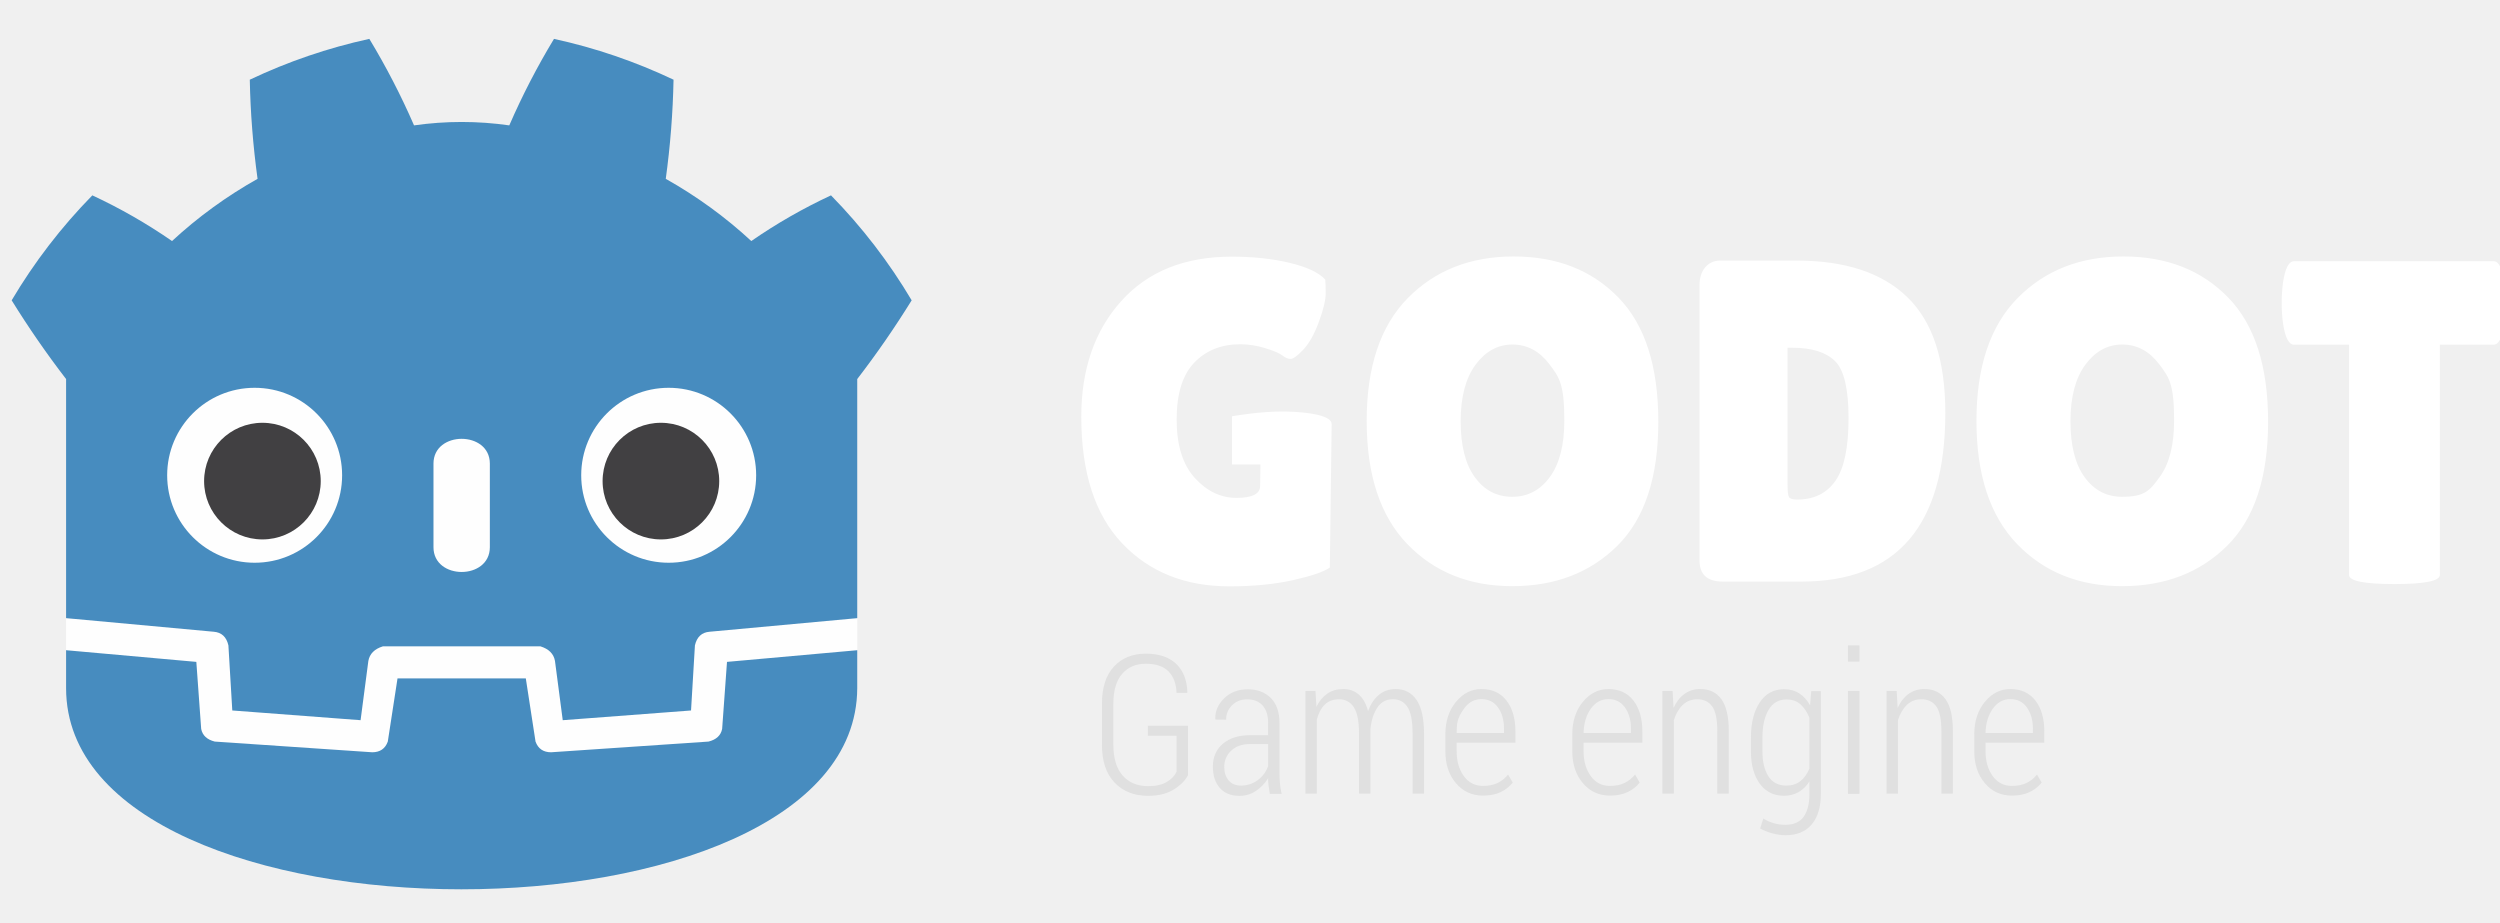
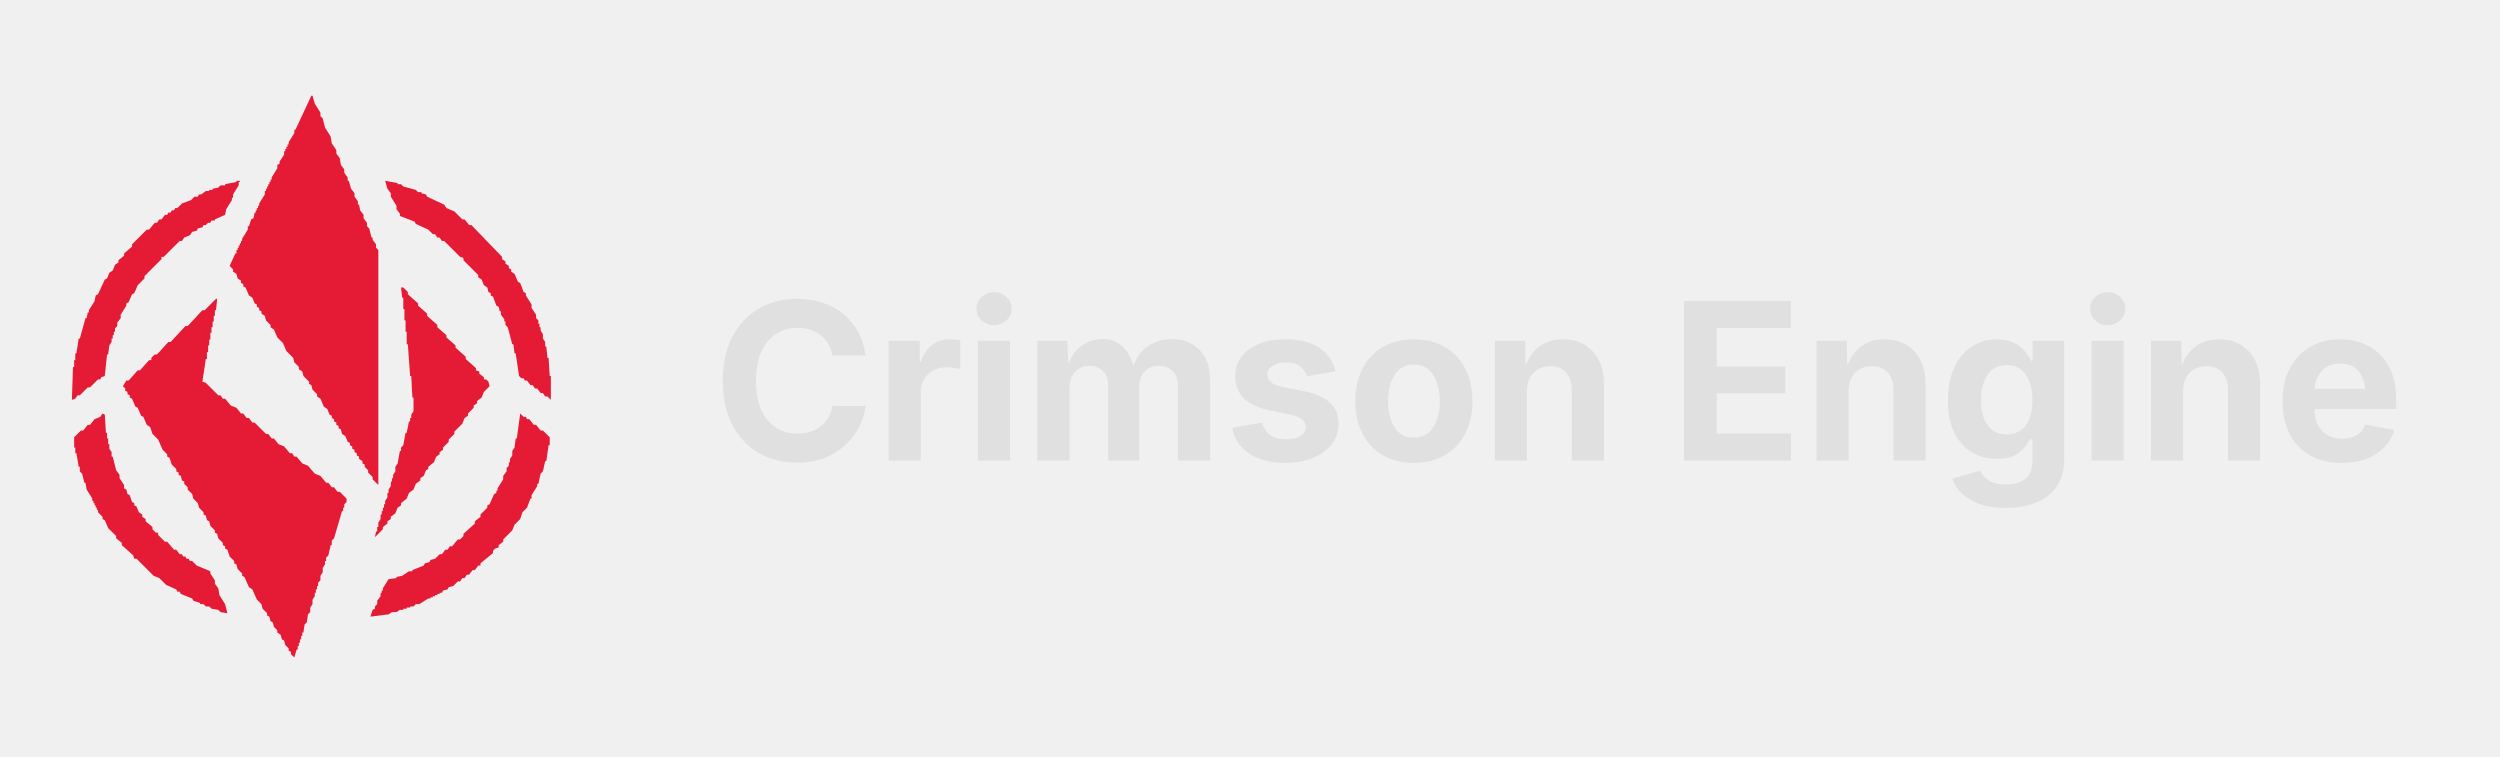
- <svg xmlns="http://www.w3.org/2000/svg" width="187" height="69">
-   <path fill="#fff" d="M96.116 30.781c-1.847-.029-3.96.356-3.96.356v3.605h2.125l-.024 1.606q0 .893-1.767.894-1.767-.001-3.12-1.493-1.358-1.495-1.356-4.372 0-2.884 1.32-4.255 1.32-1.372 3.448-1.372a6.3 6.3 0 0 1 1.852.292q.96.291 1.287.546c.217.176.422.258.618.258q.29.002.94-.685.654-.687 1.169-2.074c.342-.929.514-1.64.514-2.145 0-.501-.011-.847-.034-1.029q-.72-.788-2.66-1.252-1.936-.464-4.338-.463-5.282 0-8.265 3.327-2.986 3.328-2.985 8.644 0 6.244 3.051 9.467 3.055 3.224 8.028 3.223 2.674 0 4.75-.463 2.075-.462 2.762-.943l.137-10.734c0-.623-1.646-.906-3.492-.938m17.018-5.01q-1.645 0-2.762 1.509-1.114 1.509-1.114 4.234 0 2.73 1.064 4.186 1.063 1.46 2.795 1.46t2.812-1.478q1.081-1.473 1.082-4.218c.001-2.745-.373-3.237-1.116-4.22q-1.114-1.473-2.761-1.473m-.017 18.074q-4.819 0-7.856-3.153-3.033-3.156-3.033-9.21 0-6.056 3.068-9.178 3.07-3.12 7.924-3.12 4.854-.002 7.837 3.072c1.991 2.045 2.985 5.146 2.985 9.294q0 6.224-3.053 9.263-3.053 3.032-7.872 3.032M133.71 26.01v10.26q0 .717.104.907.103.189.616.189 1.888 0 2.865-1.408.978-1.404.976-4.68-.001-3.278-1.01-4.27-1.013-.996-3.208-.998zm-6.585 15.917V21.348q-.001-.858.43-1.359.427-.496 1.114-.497h5.728q5.454.001 8.281 2.747 2.832 2.742 2.832 8.642 0 12.622-10.772 12.622h-5.864q-1.749.001-1.75-1.577m31.623-16.155q-1.648 0-2.763 1.509-1.113 1.509-1.113 4.234 0 2.73 1.063 4.186 1.062 1.46 2.795 1.46c1.733 0 2.093-.492 2.813-1.478q1.08-1.473 1.081-4.218c.001-2.745-.372-3.237-1.115-4.22q-1.114-1.473-2.761-1.473m-.018 18.074q-4.819 0-7.854-3.153-3.036-3.156-3.036-9.21 0-6.056 3.069-9.178 3.07-3.12 7.925-3.12 4.853-.002 7.837 3.072c1.99 2.045 2.984 5.146 2.984 9.294q0 6.224-3.053 9.263-3.053 3.032-7.872 3.032m23.773-.842c0 .454-1.13.685-3.395.685q-3.396-.001-3.397-.685v-17.22h-4.115q-.584.001-.823-1.58a11 11 0 0 1-.101-1.542q-.001-.787.1-1.543c.16-1.05.435-1.58.824-1.58h14.92q.584.002.825 1.58a11.6 11.6 0 0 1 0 3.086q-.242 1.58-.824 1.579h-4.014z" />
-   <path fill="#e0e0e0" d="M88.866 57.973q-.284.585-1.048 1.069-.764.486-1.942.486-1.554.002-2.503-.987-.946-.983-.947-2.833v-3.073q0-1.808.895-2.776c.596-.64 1.395-.966 2.392-.966q1.462.002 2.265.764.8.765.837 2.128l-.013.04h-.796q-.041-1.042-.61-1.612-.568-.565-1.683-.566-1.128 0-1.782.765-.652.762-.651 2.215v3.091q0 1.507.702 2.3.701.785 1.894.785.873.001 1.398-.313.526-.312.732-.763v-2.692h-2.144v-.748h3.004zm3.95.789q.708.001 1.26-.406.55-.41.777-1.04v-1.661H93.49q-.87 0-1.393.493a1.6 1.6 0 0 0-.522 1.22q0 .616.327 1.006.327.389.915.388m2.165.62a20 20 0 0 1-.097-.652 4 4 0 0 1-.03-.518 3 3 0 0 1-.906.945q-.555.374-1.238.373-.952 0-1.47-.591-.517-.594-.518-1.603 0-1.07.751-1.707.753-.636 2.038-.636h1.342v-.943q-.001-.815-.41-1.28-.415-.457-1.152-.459-.687 0-1.133.441a1.46 1.46 0 0 0-.442 1.078l-.797-.007-.014-.042q-.033-.865.659-1.544.69-.678 1.77-.677 1.064 0 1.719.646.65.653.651 1.86v3.767q0 .412.037.795a5 5 0 0 0 .127.753zm3.415-7.698.072 1.191a2.46 2.46 0 0 1 .808-.989q.505-.345 1.186-.345.697 0 1.17.408.475.408.697 1.237.284-.766.805-1.207.524-.438 1.259-.438 1.01 0 1.566.818.557.819.557 2.518v4.485h-.857v-4.5q-.001-1.413-.384-1.987-.383-.573-1.093-.574-.745-.002-1.165.637-.417.639-.511 1.605v4.82h-.853v-4.497q0-1.381-.393-1.97a1.25 1.25 0 0 0-1.096-.59q-.674.001-1.083.409t-.585 1.119v5.528h-.853v-7.679zm12.414.61q-.801 0-1.317.73c-.516.73-.522 1.089-.536 1.805h3.542v-.328q0-.952-.446-1.58-.449-.628-1.243-.627m.12 7.218q-1.24 0-2.03-.933-.787-.931-.787-2.382V54.92q0-1.454.79-2.42.792-.96 1.907-.959 1.206 0 1.872.858.67.86.67 2.31v.842h-4.395v.639q0 1.115.532 1.856.534.741 1.442.74.631 0 1.09-.22a2.25 2.25 0 0 0 .783-.632l.349.604a2.5 2.5 0 0 1-.9.708q-.548.264-1.322.265m9.375-7.218q-.804 0-1.32.73-.512.73-.535 1.805h3.543V54.5q0-.952-.447-1.58-.446-.629-1.241-.627m.12 7.218q-1.243 0-2.03-.933-.79-.932-.79-2.382V54.92q.001-1.454.79-2.42.794-.96 1.91-.959 1.205 0 1.872.858.668.86.668 2.31v.842h-4.395v.639q0 1.115.535 1.856.53.741 1.44.74.632 0 1.088-.22a2.3 2.3 0 0 0 .787-.632l.347.604a2.5 2.5 0 0 1-.9.708q-.548.264-1.322.265m4.684-7.828.07 1.269q.306-.677.814-1.044a1.97 1.97 0 0 1 1.19-.368q1.028 0 1.576.763.552.764.551 2.374v4.684h-.858v-4.677q0-1.314-.384-1.845-.382-.534-1.113-.533-.655-.001-1.095.43-.441.426-.66 1.144v5.481h-.852v-7.678zm6.72 4.523q0 1.17.447 1.86.445.697 1.348.696.617.001 1.044-.335.424-.338.673-.935V53.69q-.24-.614-.655-.994-.415-.376-1.047-.377-.902 0-1.355.786-.456.79-.455 2.053zm-.86-1.05q0-1.631.66-2.62.659-.984 1.825-.984c.43 0 .81.105 1.132.316.324.207.592.51.807.895l.083-1.068h.723v7.686q0 1.475-.686 2.286c-.46.537-1.111.81-1.953.81q-.454-.001-.976-.14a4 4 0 0 1-.927-.365l.236-.748a2.9 2.9 0 0 0 .774.347 3 3 0 0 0 .879.124q.916 0 1.355-.587.44-.592.44-1.727v-.93a2.3 2.3 0 0 1-.802.795 2.15 2.15 0 0 1-1.1.276q-1.157 0-1.813-.906-.657-.905-.658-2.41zm8.12 4.226h-.862v-7.7h.862zm0-9.892h-.862v-1.213h.862zm2.782 2.193.07 1.269q.307-.677.813-1.044a2 2 0 0 1 1.19-.368q1.03 0 1.58.763.55.764.549 2.374v4.684h-.858v-4.677q0-1.314-.384-1.845-.383-.534-1.114-.533-.654-.001-1.093.43-.441.426-.66 1.144v5.481h-.853v-7.678zm8.499.61q-.804 0-1.317.73-.514.73-.537 1.805h3.543V54.5q0-.952-.446-1.58-.447-.629-1.243-.627m.122 7.218q-1.245 0-2.03-.933-.789-.932-.788-2.382V54.92q0-1.454.79-2.42.792-.96 1.906-.959 1.207 0 1.875.858.666.86.667 2.31v.842h-4.396v.639q.002 1.115.534 1.856.531.741 1.442.74.63 0 1.087-.22a2.25 2.25 0 0 0 .787-.632l.348.604a2.5 2.5 0 0 1-.9.708q-.548.264-1.322.265" />
-   <g fill="#fefefe" transform="translate(-2.69 -2.69)scale(.0727)">
-     <path d="M105 673v33q407 354 814 0v-33z" />
-     <path fill="#478cbf" d="m105 673 152 14q12 1 15 14l4 67 132 10 8-61q2-11 15-15h162q13 4 15 15l8 61 132-10 4-67q3-13 15-14l152-14V427q30-39 56-81-35-59-83-108-43 20-82 47-40-37-88-64 7-51 8-102-59-28-123-42-26 43-46 89-49-7-98 0-20-46-46-89-64 14-123 42 1 51 8 102-48 27-88 64-39-27-82-47-48 49-83 108 26 42 56 81zm0 33v39c0 276 813 276 814 0v-39l-134 12-5 69q-2 10-14 13l-162 11q-12 0-16-11l-10-65H446l-10 65q-4 11-16 11l-162-11q-12-3-14-13l-5-69z" />
-     <path d="M483 600c0 34 58 34 58 0v-86c0-34-58-34-58 0z" />
-     <circle cx="725" cy="526" r="90" />
-     <circle cx="299" cy="526" r="90" />
-   </g>
-   <g fill="#414042" transform="translate(-2.69 -2.69)scale(.0727)">
-     <circle cx="307" cy="532" r="60" />
-     <circle cx="717" cy="532" r="60" />
+ <svg xmlns="http://www.w3.org/2000/svg" width="228" height="69" viewBox="0 0 228 69">
+   <path fill="#e51b36" fill-rule="evenodd" transform="translate(2 8) scale(0.1035156)" d="M255 7 L256 7 L258 14 L263 22 L263 25 L265 27 L267 35 L272 43 L273 49 L277 55 L277 58 L280 62 L281 68 L284 72 L284 75 L287 79 L287 82 L288 82 L290 89 L293 93 L293 96 L296 100 L296 103 L297 103 L298 108 L301 112 L301 115 L304 119 L304 122 L306 124 L308 132 L309 132 L309 134 L312 138 L312 141 L314 143 L314 350 L309 345 L309 343 L305 339 L305 337 L302 334 L302 332 L300 331 L300 329 L297 327 L297 325 L295 324 L295 322 L293 321 L293 319 L291 318 L291 316 L289 315 L289 313 L287 312 L285 307 L282 305 L281 301 L279 300 L279 298 L277 297 L277 295 L275 294 L275 292 L273 291 L273 289 L271 288 L269 283 L266 281 L263 274 L260 272 L260 270 L256 266 L255 262 L253 261 L253 259 L248 254 L247 250 L244 248 L244 246 L240 242 L239 238 L233 232 L230 225 L225 220 L222 213 L219 211 L219 209 L215 205 L214 201 L211 199 L211 197 L209 196 L209 194 L207 193 L207 191 L205 190 L203 185 L200 183 L197 176 L195 175 L195 173 L193 172 L193 170 L190 168 L189 164 L186 162 L186 160 L183 157 L188 146 L189 146 L189 143 L190 143 L190 141 L191 141 L191 139 L192 139 L192 137 L193 137 L193 135 L194 135 L194 133 L199 125 L199 122 L200 122 L202 116 L204 115 L205 110 L206 110 L206 108 L207 108 L207 106 L208 106 L208 104 L209 104 L209 102 L214 94 L214 91 L215 91 L215 89 L216 89 L216 87 L217 87 L217 85 L218 85 L218 83 L219 83 L219 81 L220 81 L220 79 L225 71 L225 68 L227 67 L227 65 L231 59 L231 56 L232 56 L232 54 L233 54 L233 52 L234 52 L234 50 L235 50 L235 48 L240 40 L240 37 L241 37 Z M189 82 L192 82 L192 83 L191 83 L191 86 L186 94 L186 97 L185 97 L185 99 L180 107 L179 112 L170 116 L170 117 L167 117 L166 119 L164 119 L162 121 L160 121 L159 123 L155 124 L154 126 L150 127 L148 130 L143 132 L141 135 L139 135 L125 149 L123 149 L123 151 L108 166 L108 168 L102 174 L99 181 L97 182 L94 189 L92 190 L92 192 L87 200 L87 203 L84 207 L84 210 L82 212 L82 215 L81 215 L81 218 L80 218 L80 221 L79 221 L79 224 L77 227 L76 235 L75 235 L73 254 L70 255 L69 257 L67 257 L60 264 L58 264 L51 271 L49 271 L47 274 L44 275 L45 246 L46 246 L46 240 L47 240 L47 234 L48 234 L50 221 L51 221 L56 203 L57 203 L58 198 L59 198 L59 196 L64 188 L65 183 L67 182 L73 169 L75 168 L77 163 L80 161 L82 156 L85 154 L85 152 L90 148 L90 146 L97 140 L97 138 L110 125 L112 125 L117 119 L119 119 L121 116 L123 116 L126 112 L128 112 L129 110 L131 110 L132 108 L134 108 L135 106 L137 106 L141 102 L149 99 L152 96 L155 96 L156 94 L158 94 L162 91 L165 91 L165 90 L168 90 L168 89 L173 88 L175 86 L179 86 L179 85 L189 83 Z M320 82 L331 84 L331 85 L334 85 L336 87 L347 90 L349 92 L352 92 L352 93 L356 94 L357 96 L372 103 L374 106 L381 109 L388 116 L390 116 L394 121 L396 121 L423 149 L423 151 L426 153 L426 155 L429 157 L429 159 L431 160 L431 162 L434 164 L437 171 L439 172 L442 180 L444 181 L444 183 L449 191 L449 194 L453 200 L453 203 L455 205 L455 208 L456 208 L456 211 L457 211 L457 214 L459 217 L459 221 L461 224 L461 228 L462 228 L463 238 L464 238 L465 254 L466 254 L466 275 L463 272 L461 272 L459 269 L457 269 L454 265 L452 265 L450 262 L448 262 L445 258 L443 258 L442 256 L440 256 L438 254 L435 234 L434 234 L433 226 L432 226 L428 211 L426 209 L426 206 L425 206 L425 204 L422 200 L422 197 L421 197 L420 193 L418 192 L415 184 L413 183 L413 181 L411 180 L410 176 L407 174 L405 169 L402 167 L402 165 L389 152 L389 150 L386 149 L372 135 L370 135 L368 132 L366 132 L364 129 L362 129 L358 125 L347 120 L346 118 L333 113 L333 111 L330 107 L330 104 L325 96 L325 93 L322 89 Z M334 176 L336 176 L340 180 L340 182 L349 190 L349 192 L357 199 L357 201 L366 209 L366 211 L374 218 L374 220 L382 227 L382 229 L391 237 L391 239 L400 247 L400 249 L403 250 L403 252 L407 255 L407 257 L409 257 L411 259 L412 263 L407 268 L405 273 L401 276 L401 278 L398 280 L398 282 L393 287 L393 289 L390 291 L388 296 L381 303 L381 305 L376 310 L376 312 L371 317 L371 319 L368 321 L368 323 L365 325 L363 330 L358 334 L358 336 L356 337 L354 342 L351 344 L351 346 L347 349 L345 354 L341 357 L339 362 L334 366 L334 368 L331 370 L329 375 L325 378 L325 380 L322 382 L322 384 L318 387 L318 389 L311 396 L312 391 L313 391 L313 387 L314 387 L314 383 L316 380 L316 376 L317 376 L317 373 L318 373 L318 370 L319 370 L319 367 L320 367 L320 364 L322 361 L322 357 L323 357 L323 354 L325 351 L325 347 L326 347 L326 344 L327 344 L327 341 L329 338 L329 334 L331 331 L333 320 L334 320 L334 317 L336 315 L338 304 L339 304 L341 294 L342 294 L342 291 L343 291 L343 288 L345 285 L345 273 L344 273 L343 254 L342 254 L340 226 L339 226 L339 215 L338 215 L338 205 L337 205 L337 195 L336 195 L336 185 L335 185 Z M171 186 L172 186 L171 196 L170 196 L170 201 L169 201 L169 206 L168 206 L168 211 L167 211 L167 216 L166 216 L166 222 L165 222 L165 227 L164 227 L164 233 L163 233 L163 239 L162 239 L159 259 L162 260 L173 271 L175 271 L177 274 L179 274 L184 280 L189 282 L193 287 L195 287 L198 291 L200 291 L203 295 L205 295 L215 305 L217 305 L220 309 L222 309 L226 314 L231 316 L236 322 L238 322 L240 325 L242 325 L247 331 L252 333 L258 340 L263 342 L268 348 L270 348 L273 352 L275 352 L278 356 L280 356 L286 362 L286 365 L284 367 L284 370 L283 370 L283 373 L282 373 L275 397 L273 399 L273 403 L272 403 L270 412 L268 414 L268 417 L267 417 L267 420 L265 423 L265 427 L263 430 L263 434 L261 436 L261 439 L260 439 L260 442 L259 442 L259 445 L258 445 L258 448 L256 451 L256 455 L254 458 L254 462 L252 464 L251 471 L249 473 L248 480 L247 480 L247 483 L246 483 L246 486 L245 486 L245 489 L244 489 L244 492 L243 492 L243 495 L242 495 L240 502 L237 499 L237 497 L235 496 L235 494 L232 491 L231 487 L229 486 L228 482 L225 480 L225 478 L222 475 L221 471 L219 470 L218 466 L216 465 L216 463 L212 459 L211 455 L207 451 L203 442 L200 440 L196 431 L194 430 L194 428 L190 424 L189 420 L187 419 L187 417 L183 413 L181 407 L179 406 L179 404 L177 403 L177 401 L173 397 L172 393 L170 392 L170 390 L166 386 L165 382 L163 381 L162 377 L160 376 L160 374 L156 370 L155 366 L151 362 L150 358 L146 354 L146 352 L143 349 L143 347 L141 346 L140 342 L138 341 L138 339 L136 338 L136 336 L132 332 L130 326 L128 325 L128 323 L124 319 L120 310 L115 305 L113 299 L110 297 L107 290 L105 289 L102 282 L100 281 L97 274 L95 273 L95 271 L93 270 L93 268 L91 267 L91 265 L89 263 L92 258 L94 258 L102 249 L104 249 L112 240 L114 240 L114 238 L117 235 L119 235 L129 224 L131 224 L144 210 L146 210 L159 196 L161 196 Z M71 287 L73 288 L74 304 L75 304 L75 309 L76 309 L76 314 L77 314 L77 318 L79 321 L79 325 L80 325 L83 337 L86 341 L86 344 L90 350 L90 353 L92 354 L93 358 L95 359 L97 365 L99 366 L99 368 L101 369 L103 374 L106 376 L106 378 L109 380 L109 382 L115 387 L115 389 L118 392 L120 392 L120 394 L126 400 L128 400 L134 407 L136 407 L139 411 L141 411 L142 413 L144 413 L145 415 L147 415 L148 417 L150 417 L154 421 L166 426 L166 428 L170 434 L170 437 L173 441 L174 447 L179 455 L181 463 L175 462 L173 460 L167 459 L165 457 L162 457 L160 455 L157 455 L157 454 L151 452 L150 450 L140 446 L139 444 L137 444 L136 442 L127 438 L121 432 L116 430 L101 415 L99 415 L98 412 L88 403 L88 401 L83 397 L83 395 L76 388 L73 381 L71 380 L71 378 L67 374 L67 372 L66 372 L66 370 L65 370 L65 368 L64 368 L64 366 L63 366 L63 364 L62 364 L62 362 L57 354 L56 348 L55 348 L53 340 L51 338 L51 334 L50 334 L48 322 L47 322 L47 317 L46 317 L46 308 L52 302 L54 302 L58 297 L60 297 L64 292 L69 290 Z M439 287 L442 290 L444 290 L445 292 L447 292 L451 297 L453 297 L457 302 L459 302 L465 308 L465 315 L464 315 L462 329 L461 329 L459 338 L457 340 L455 349 L454 349 L454 351 L449 359 L449 362 L448 362 L445 370 L441 374 L439 380 L434 385 L432 390 L424 398 L424 400 L420 403 L420 405 L417 406 L415 408 L415 410 L404 419 L404 421 L402 421 L399 425 L397 425 L394 429 L392 429 L390 432 L388 432 L386 435 L384 435 L380 439 L376 440 L375 442 L371 443 L370 445 L368 445 L368 446 L366 446 L366 447 L364 447 L364 448 L362 448 L362 449 L360 449 L360 450 L358 450 L350 455 L347 455 L345 457 L342 457 L342 458 L339 458 L339 459 L336 459 L336 460 L333 460 L330 462 L326 462 L323 464 L307 466 L309 460 L311 459 L311 457 L313 455 L313 452 L316 448 L316 445 L317 445 L317 443 L318 443 L318 441 L323 433 L330 432 L330 431 L335 430 L341 426 L344 426 L344 425 L354 421 L355 419 L359 418 L360 416 L364 415 L368 411 L370 411 L373 407 L375 407 L377 404 L379 404 L384 398 L386 398 L389 395 L389 393 L399 384 L399 382 L404 378 L404 376 L410 370 L410 368 L412 367 L416 358 L418 357 L418 355 L419 355 L419 353 L424 345 L424 342 L427 338 L427 335 L429 333 L429 330 L430 330 L430 327 L432 324 L432 320 L434 317 L435 309 L436 309 Z" />
+   <g fill="#e0e0e0">
+     <path transform="translate(65.000 42) scale(0.0097656 -0.0097656)" d="M786 -20Q587 -20 431.0 70.0Q275 160 184.5 331.0Q94 502 94 744Q94 987 185.0 1158.5Q276 1330 433.0 1420.0Q590 1510 786 1510Q955 1510 1092.0 1447.5Q1229 1385 1317.0 1266.5Q1405 1148 1427 981H1118Q1097 1102 1008.5 1170.5Q920 1239 792 1239Q618 1239 511.0 1110.0Q404 981 404 744Q404 502 511.5 376.5Q619 251 791 251Q918 251 1007.5 319.5Q1097 388 1119 510H1428Q1411 371 1330.0 250.5Q1249 130 1111.5 55.0Q974 -20 786 -20Z" />
+     <path transform="translate(79.795 42) scale(0.0097656 -0.0097656)" d="M128 0V1118H418V923H430Q461 1026 533.5 1079.5Q606 1133 700 1133Q751 1133 797 1123V855Q777 861 738.5 865.5Q700 870 667 870Q563 870 495.5 805.0Q428 740 428 636V0Z" />
+     <path transform="translate(87.939 42) scale(0.0097656 -0.0097656)" d="M128 0V1118H428V0ZM278 1264Q210 1264 162.0 1309.0Q114 1354 114 1418Q114 1482 162.0 1527.0Q210 1572 278 1572Q346 1572 394.5 1527.0Q443 1482 443 1418Q443 1354 394.5 1309.0Q346 1264 278 1264Z" />
+     <path transform="translate(93.359 42) scale(0.0097656 -0.0097656)" d="M128 0V1118H406L418 901Q463 1023 550.0 1079.0Q637 1135 737 1135Q949 1135 1025 884Q1072 1013 1170.5 1074.0Q1269 1135 1384 1135Q1538 1135 1639.5 1035.5Q1741 936 1741 754V0H1441V697Q1441 791 1389.5 837.5Q1338 884 1263 884Q1178 884 1128.5 830.0Q1079 776 1079 688V0H789V705Q789 787 740.5 835.5Q692 884 615 884Q536 884 482.0 830.5Q428 777 428 676V0Z" />
+     <path transform="translate(111.611 42) scale(0.0097656 -0.0097656)" d="M572 -22Q370 -22 238.5 64.0Q107 150 78 306L357 354Q400 198 581 198Q667 198 716.5 230.5Q766 263 766 313Q766 398 622 428L429 468Q107 534 107 785Q107 946 236.0 1039.0Q365 1132 577 1132Q776 1132 894.0 1051.0Q1012 970 1043 834L777 787Q759 844 711.0 880.5Q663 917 581 917Q507 917 457.0 885.5Q407 854 407 804Q407 762 439.5 732.5Q472 703 551 687L752 647Q1072 582 1072 345Q1072 235 1008.0 152.5Q944 70 831.0 24.0Q718 -22 572 -22Z" />
+     <path transform="translate(122.812 42) scale(0.0097656 -0.0097656)" d="M628 -22Q460 -22 337.0 50.5Q214 123 147.5 252.5Q81 382 81 554Q81 727 147.5 857.0Q214 987 337.0 1059.5Q460 1132 628 1132Q796 1132 919.0 1059.5Q1042 987 1108.5 857.0Q1175 727 1175 554Q1175 382 1108.5 252.5Q1042 123 919.0 50.5Q796 -22 628 -22ZM628 214Q748 214 809.0 311.0Q870 408 870 555Q870 703 809.0 799.5Q748 896 628 896Q508 896 447.5 799.5Q387 703 387 555Q387 408 447.5 311.0Q508 214 628 214Z" />
+     <path transform="translate(135.078 42) scale(0.0097656 -0.0097656)" d="M428 647V0H128V1118H411L415 887Q462 1004 548.0 1068.0Q634 1132 763 1132Q937 1132 1042.0 1020.0Q1147 908 1147 711V0H847V659Q847 763 793.5 822.0Q740 881 645 881Q549 881 488.5 819.5Q428 758 428 647Z" />
+     <path transform="translate(152.266 42) scale(0.0097656 -0.0097656)" d="M135 0V1490H1132V1237H440V877H1080V628H440V253H1134V0Z" />
+     <path transform="translate(164.414 42) scale(0.0097656 -0.0097656)" d="M428 647V0H128V1118H411L415 887Q462 1004 548.0 1068.0Q634 1132 763 1132Q937 1132 1042.0 1020.0Q1147 908 1147 711V0H847V659Q847 763 793.5 822.0Q740 881 645 881Q549 881 488.5 819.5Q428 758 428 647Z" />
+     <path transform="translate(176.865 42) scale(0.0097656 -0.0097656)" d="M625 -442Q415 -442 287.0 -365.0Q159 -288 122 -168L380 -96Q401 -143 457.5 -183.5Q514 -224 623 -224Q737 -224 803.0 -171.5Q869 -119 869 -8V198H846Q815 130 743.5 73.0Q672 16 536 16Q410 16 307.0 75.0Q204 134 142.5 255.0Q81 376 81 561Q81 750 143.5 877.0Q206 1004 309.5 1068.0Q413 1132 537 1132Q631 1132 695.0 1100.0Q759 1068 798.5 1021.0Q838 974 858 930H871V1118H1166V9Q1166 -142 1096.5 -242.5Q1027 -343 904.5 -392.5Q782 -442 625 -442ZM630 244Q745 244 807.5 328.5Q870 413 870 563Q870 712 808.0 802.0Q746 892 630 892Q512 892 450.5 799.5Q389 707 389 563Q389 416 451.0 330.0Q513 244 630 244Z" />
+     <path transform="translate(189.502 42) scale(0.0097656 -0.0097656)" d="M128 0V1118H428V0ZM278 1264Q210 1264 162.0 1309.0Q114 1354 114 1418Q114 1482 162.0 1527.0Q210 1572 278 1572Q346 1572 394.5 1527.0Q443 1482 443 1418Q443 1354 394.5 1309.0Q346 1264 278 1264Z" />
+     <path transform="translate(194.922 42) scale(0.0097656 -0.0097656)" d="M428 647V0H128V1118H411L415 887Q462 1004 548.0 1068.0Q634 1132 763 1132Q937 1132 1042.0 1020.0Q1147 908 1147 711V0H847V659Q847 763 793.5 822.0Q740 881 645 881Q549 881 488.5 819.5Q428 758 428 647Z" />
+     <path transform="translate(207.373 42) scale(0.0097656 -0.0097656)" d="M633 -22Q462 -22 338.0 48.0Q214 118 147.5 247.0Q81 376 81 553Q81 726 147.5 856.0Q214 986 334.5 1059.0Q455 1132 618 1132Q764 1132 883.0 1070.0Q1002 1008 1072.5 882.0Q1143 756 1143 565V481H378Q383 344 454.0 274.0Q525 204 638 204Q717 204 773.5 237.5Q830 271 854 336L1126 285Q1085 146 956.5 62.0Q828 -22 633 -22ZM380 669H854Q843 778 784.0 842.0Q725 906 621 906Q513 906 451.0 839.5Q389 773 380 669Z" />
  </g>
</svg>
